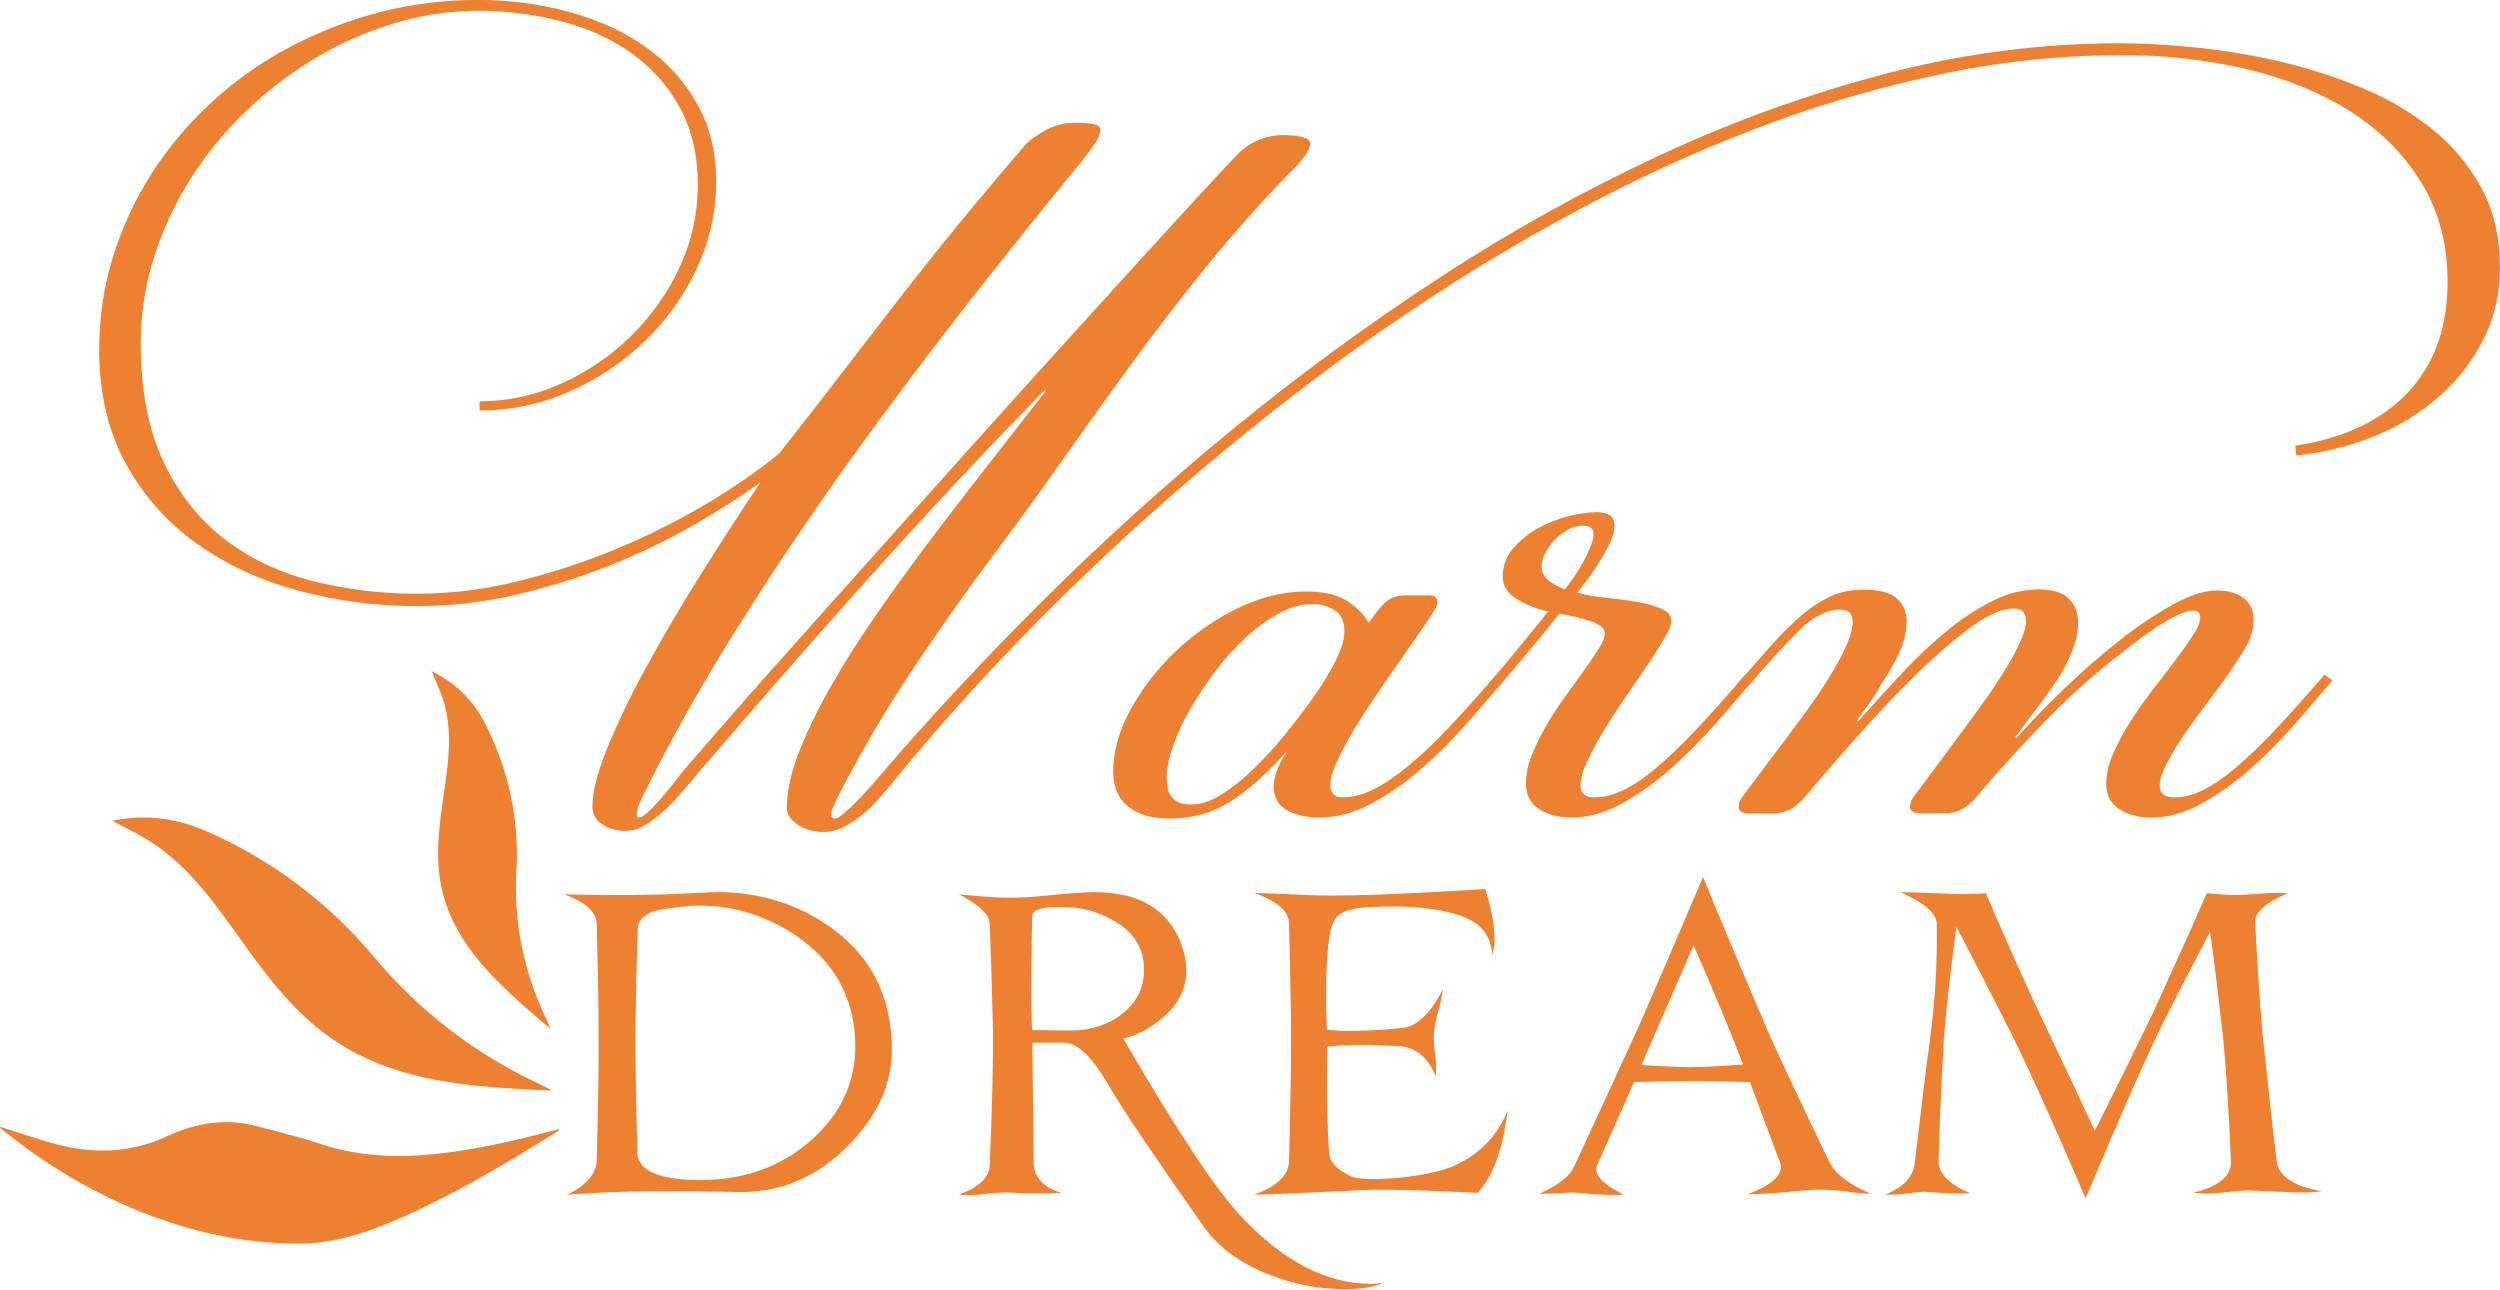
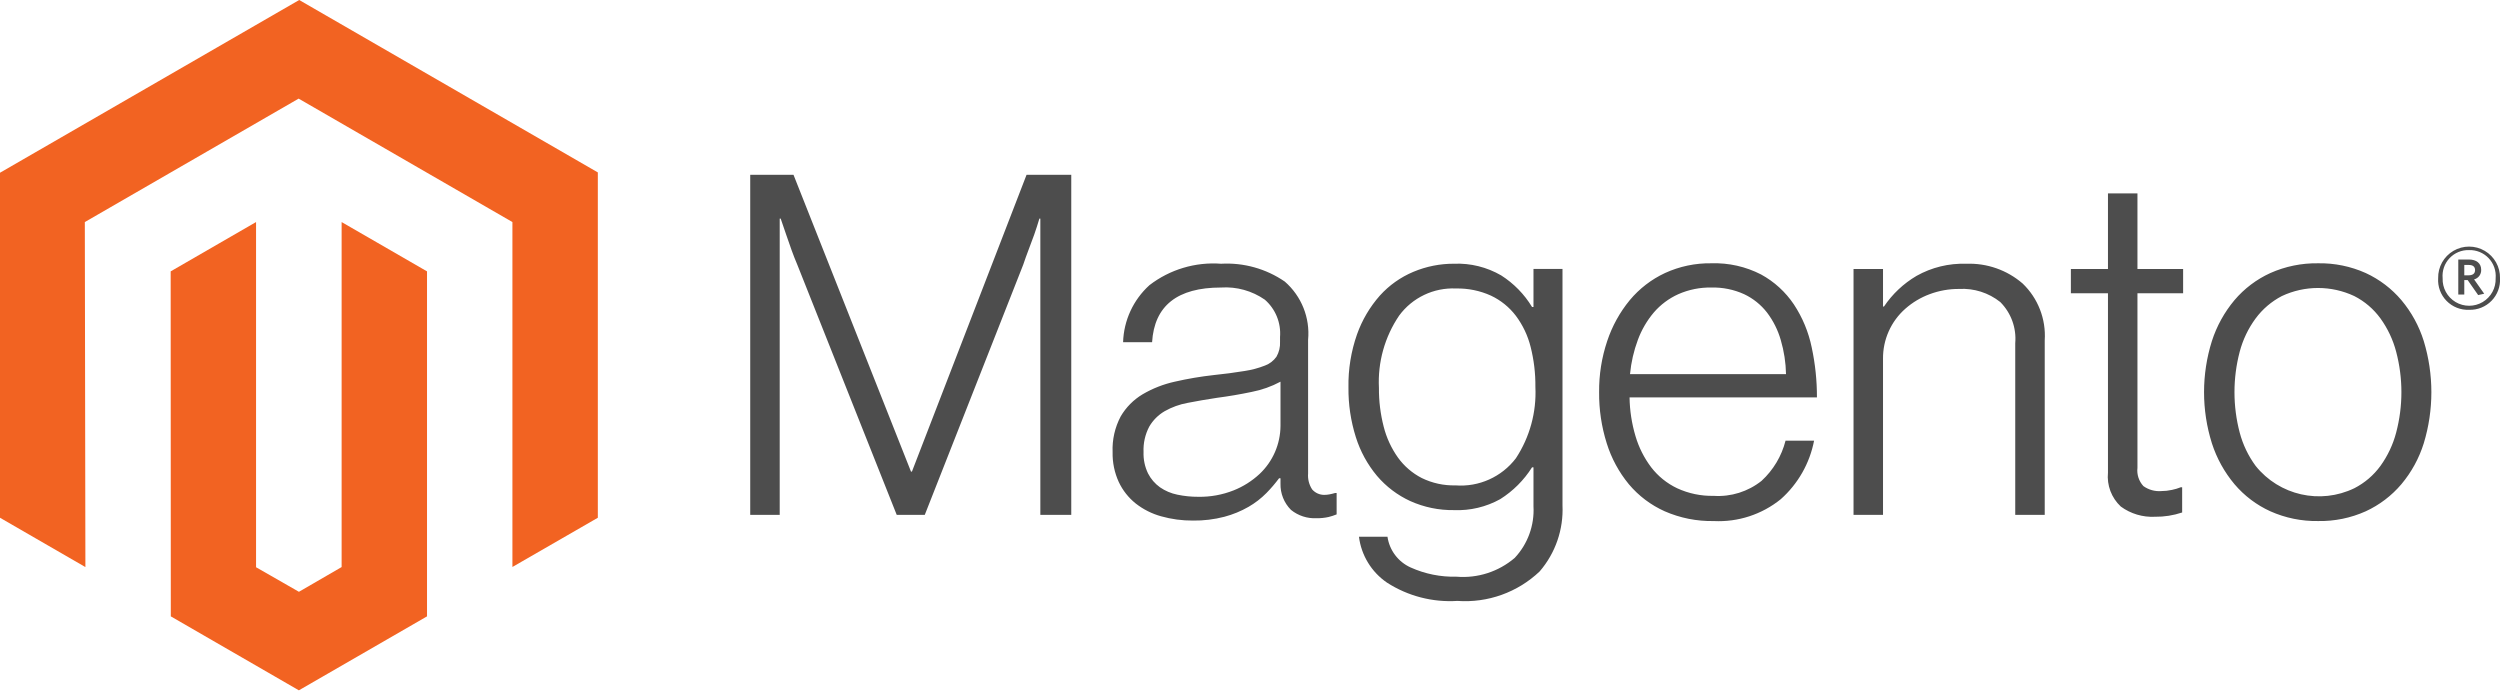
- <svg xmlns="http://www.w3.org/2000/svg" id="Layer_1" data-name="Layer 1" viewBox="0 0 1832.64 945.05">
-   <defs>
-     <style>.cls-1{fill:#ed8131;}</style>
-   </defs>
-   <path class="cls-1" d="M856.56,312.34q-68.12,69.71-135,144.55T589.64,608.17q-3.56,4.36-8.32,9.11a108.31,108.31,0,0,1-10.1,8.91,65.61,65.61,0,0,1-10.89,6.93,25.44,25.44,0,0,1-11.48,2.77A30.24,30.24,0,0,1,532,631.14q-7.33-4.75-7.33-13.07,0-15.83,10.69-42.37a573.33,573.33,0,0,1,28.12-58.61q17.42-32.08,39.6-67.52t44.75-69.11a572.83,572.83,0,0,1-51.09,32.47A475,475,0,0,1,535.58,442a476.62,476.62,0,0,1-67.92,21,316.54,316.54,0,0,1-71.28,8.12,332.18,332.18,0,0,1-87.72-11.49Q266.49,448.18,234.21,425a173.88,173.88,0,0,1-51.68-58.61Q163.12,331,163.13,283a227.74,227.74,0,0,1,10.3-68.51,250.75,250.75,0,0,1,28.71-61.38,264.93,264.93,0,0,1,44-51.88,273.92,273.92,0,0,1,56.43-39.8,302.4,302.4,0,0,1,65.74-25.54,283.92,283.92,0,0,1,72.08-9.11,253.72,253.72,0,0,1,67.13,8.71q31.87,8.72,55.84,25.54a126.46,126.46,0,0,1,38,41.78q14.05,24.95,14.06,57a148.81,148.81,0,0,1-14.26,63.76,178.38,178.38,0,0,1-38.41,53.66,188.31,188.31,0,0,1-55.44,36.83,161.58,161.58,0,0,1-65.34,13.66v-6.73a144.16,144.16,0,0,0,59.6-12.87,175.59,175.59,0,0,0,51.09-34.65A171.4,171.4,0,0,0,588.45,223a141.5,141.5,0,0,0,13.46-60.79q0-32.47-13.07-56.43A117.4,117.4,0,0,0,553.6,66q-22.18-15.83-51.48-23.56a241.55,241.55,0,0,0-61.78-7.72,210.21,210.21,0,0,0-60.79,9.11,257.88,257.88,0,0,0-57.62,25.35A280.75,280.75,0,0,0,271,108a266.5,266.5,0,0,0-40.79,49.7,245.43,245.43,0,0,0-26.93,57.82,206.94,206.94,0,0,0-9.7,62.77q0,50.7,16,85.54t43.76,56.83q27.72,22,64.75,31.68a310.5,310.5,0,0,0,79,9.7,306.31,306.31,0,0,0,74.45-9.51,494.14,494.14,0,0,0,73.07-24.35A521,521,0,0,0,610,395.11q30.3-18.21,51.68-36,23.76-30.09,44.75-57.42t42-54.45q21-27.12,44-55.24t50.3-59.8q4.75-4.75,14.45-10.1a44.77,44.77,0,0,1,22-5.35,69,69,0,0,1,12.67,1q5.14,1,5.15,4.56,0,4-4.36,10.3t-9.5,12.67q-40,48.71-83.76,104.55T712.8,365.21q-42.77,59.61-82,122a1387.48,1387.48,0,0,0-69.7,124.15q-.8,2-2.38,5.54a16.59,16.59,0,0,0-1.58,6.73c0,1.58.53,2.38,1.58,2.38q2,.39,5.94-3.17a114.42,114.42,0,0,0,8.71-8.91q4.75-5.35,9.5-11.29t8.32-10.69q7.92-9.11,23.17-26.73t36-41q20.79-23.36,45.74-51.29l51.68-57.82q26.73-29.9,54.45-60.79t54.06-60q26.33-29.11,50.1-55.24t42.77-46.93q19-20.79,32.07-34.85t17.82-18.81a47,47,0,0,1,14.66-9.31,45.06,45.06,0,0,1,17-3.37,70.71,70.71,0,0,1,13.07,1.19q6.34,1.19,7.13,4.36,0,4.36-4.55,10.49a91.25,91.25,0,0,1-10.89,12.08q-30.89,31.69-58.81,65.94t-54.06,69.9q-26.14,35.64-51.48,71.68t-51.48,70.89q-32.88,44-61.78,87.52a949.5,949.5,0,0,0-53.86,92.27c-.53,1.32-1.39,3.17-2.57,5.54a15.11,15.11,0,0,0-1.78,6.73,2.64,2.64,0,0,0,.59,1.58,2.09,2.09,0,0,0,1.78.79q2,.39,6.14-3a118.12,118.12,0,0,0,9.11-8.32q4.95-4.95,10.1-10.69t9.11-10.49q55-64.16,120.19-128.9T994.57,341.05A1718.56,1718.56,0,0,1,1146.25,230a1283.43,1283.43,0,0,1,161.57-89.7,979,979,0,0,1,167.12-60,674.88,674.88,0,0,1,168.9-21.78q25,0,55.25,3a487.37,487.37,0,0,1,61.38,10.1,382.92,382.92,0,0,1,60.39,19.21,212.63,212.63,0,0,1,52.08,30.3,141.86,141.86,0,0,1,36.43,43.36Q1923,189.58,1923,222.84q0,28.51-11.88,52.28a138.65,138.65,0,0,1-32.07,41.78,166.41,166.41,0,0,1-47.33,29.31,204.47,204.47,0,0,1-58,14.45l-.79-7.13q53.06-7.92,82.37-38.81t29.31-81.18q0-41.58-19.2-72.87t-51.88-52.08q-32.67-20.79-76-31.09a397.67,397.67,0,0,0-92.08-10.3,642.36,642.36,0,0,0-128.11,13.07,882.4,882.4,0,0,0-128.11,36.43,1084.69,1084.69,0,0,0-126.33,55.84q-62.58,32.48-122,71.28T1025.66,326.6q-55.84,44-106.33,90.09t-95,93.26q-44.55,47.13-81.38,92.67-3.56,4.36-8.71,10.1a115.25,115.25,0,0,1-11.49,11.09A72.77,72.77,0,0,1,709,632.92a32.25,32.25,0,0,1-14.85,3.76,39,39,0,0,1-9.5-1.19,28.94,28.94,0,0,1-8.51-3.56,25.8,25.8,0,0,1-6.34-5.54,11.54,11.54,0,0,1-2.57-7.52q0-18.21,9.11-41.38a372.94,372.94,0,0,1,24.16-49.3q15-26.14,34.65-54.25t40.79-56q21.18-27.92,42-54.45t38.61-49.5Z" transform="translate(-90.41 -26.81)" />
-   <path class="cls-1" d="M1098.13,477.48a50.26,50.26,0,0,1,9.5-10.5q4.75-3.76,14.65-3.76h15.44c2.38,0,4,.46,5,1.39a4.6,4.6,0,0,1,1.39,3.37,12.66,12.66,0,0,1-.2,2,15.77,15.77,0,0,1-2.17,4.36q-4.76,7.53-12.28,18.42t-16,23q-8.52,12.08-17,24.75T1081.1,564.8A240.76,240.76,0,0,0,1070,586.19q-4.36,9.71-4.36,15.64,0,9.5,8.72,9.51a50.87,50.87,0,0,0,22.18-5.54q11.48-5.54,25.15-16.63a322.15,322.15,0,0,0,29.7-27.92q16-16.83,35.84-39.8l5.54,4q-12.68,15.44-28.31,33.07a350.68,350.68,0,0,1-33.07,32.67,193,193,0,0,1-36.24,25q-18.81,9.9-37.82,9.9-13.87,0-23.57-5.35t-9.7-18a35.62,35.62,0,0,1,2-9.9,53.25,53.25,0,0,1,7.13-13.86v-.79q-21.38,23.76-41,36.24T948,626.78q-12.28,0-20.2-3a35,35,0,0,1-12.67-7.72,26.9,26.9,0,0,1-6.73-10.89,40.25,40.25,0,0,1-2-12.48q0-22.17,12.67-45.54a172.26,172.26,0,0,1,33.07-42.77,180.77,180.77,0,0,1,45.54-31.68q25.15-12.27,50.1-12.28,19.79,0,30.49,7.13t15.44,15.84Zm-45.54-7.92q-11.88,0-24.36,6.73a122.32,122.32,0,0,0-24.35,17.62,184.84,184.84,0,0,0-22.37,24.75,270.77,270.77,0,0,0-18.61,27.92,156.53,156.53,0,0,0-12.67,27.33q-4.56,13.27-4.55,22.77a57.94,57.94,0,0,0,.39,6.34,15.93,15.93,0,0,0,2.18,6.53,13.91,13.91,0,0,0,5.35,5q3.57,2,9.9,2,10.69,0,22.37-7.33a145.26,145.26,0,0,0,23.56-18.81A288.38,288.38,0,0,0,1032.59,565q11.29-13.86,20.79-27.33a197.74,197.74,0,0,0,15.84-25.94q6.73-13.26,6.73-22,0-11.08-7.13-15.64A29.55,29.55,0,0,0,1052.59,469.56Z" transform="translate(-90.41 -26.81)" />
-   <path class="cls-1" d="M1260.89,402.24q13.07,0,13.07,9.9,0,5.55-3.37,12.67a129.11,129.11,0,0,1-7.92,14.26q-4.56,7.13-9.11,13.27t-6.93,8.91a107.07,107.07,0,0,0,19.6,3.56q11.68,1.19,22.77,3a86,86,0,0,1,18.81,5q7.72,3.17,7.72,9.11,0,4.36-5,12.87t-12.28,19.41q-7.33,10.9-16,23.37t-16,24.55A232.29,232.29,0,0,0,1254,584.8q-5,10.69-5,17.82,0,8.72,10.3,8.71t21.58-5.54q11.29-5.54,24.36-16.63a363.64,363.64,0,0,0,28.91-27.92q15.84-16.83,35.64-39.8l5.54,4q-12.68,15.44-28.32,33.07a365.28,365.28,0,0,1-32.87,32.67,196.8,196.8,0,0,1-35.44,25q-18.22,9.9-36.43,9.9-13.87,0-23.56-6.14T1209,601a55.9,55.9,0,0,1,4.36-20.79,165.5,165.5,0,0,1,10.69-21.78,242.33,242.33,0,0,1,13.86-21.19q7.52-10.29,13.86-19.21t10.69-15.84q4.35-6.92,4.36-10.89a6.59,6.59,0,0,0-2.77-5.35,25.11,25.11,0,0,0-7.52-3.76q-4.75-1.58-10.69-3t-12.27-2.57q-4.75,5.94-10.69,13.27t-12.08,14.65q-6.15,7.33-12.08,14.26L1188,531.34l-6.34-3.56q5.94-6.73,12.08-14.06t11.88-14.45q5.73-7.13,10.89-13.27t8.71-10.89q-14.66-3.56-24-9.9T1192,449.36a30.71,30.71,0,0,1,7.52-20.4,64.65,64.65,0,0,1,18.22-14.85,92.46,92.46,0,0,1,22.57-8.91A86.64,86.64,0,0,1,1260.89,402.24Zm-40.39,39.6a12.94,12.94,0,0,0,4,9.5q4,4,13.07,7.52,2.76-3.56,6.53-8.91a108.44,108.44,0,0,0,6.93-11.29,123.29,123.29,0,0,0,5.35-11.29,24.8,24.8,0,0,0,2.18-8.91q0-6.33-7.92-6.34a22.74,22.74,0,0,0-10.49,2.77,37,37,0,0,0-9.7,7.33,44.52,44.52,0,0,0-7.13,9.7A20.88,20.88,0,0,0,1220.5,441.84Z" transform="translate(-90.41 -26.81)" />
-   <path class="cls-1" d="M1584.84,458.87q15,0,22,6.73t6.93,17.82a56.46,56.46,0,0,1-4.16,20,111.09,111.09,0,0,1-10.89,21.19q-7.53,11.49-15,21.19T1567.81,567l.79.79q15.87-17.82,35.72-36.83t40.08-34.85a296.22,296.22,0,0,1,38.9-26.14q18.66-10.29,32.15-10.3,12.7,0,19.84,5.74t7.15,15.64q0,10.69-6.61,21.58T1719.62,527q-7.62,10.3-15.83,21.19t-14.83,21A197.06,197.06,0,0,0,1678,588q-4.41,8.72-4.41,14.65,0,8.72,10.69,8.71,10.29,0,21.38-5.54t24.16-16.63a362.9,362.9,0,0,0,28.91-27.92q15.84-16.83,35.64-39.8l5.94,4q-13.07,15.44-28.51,33.07a346.34,346.34,0,0,1-32.67,32.67,196.72,196.72,0,0,1-35.44,25q-18.22,9.9-36.37,9.9-13.72,0-23.33-6.14t-9.6-18.81q0-10.29,5.15-22a178.8,178.8,0,0,1,12.67-23.56q7.52-11.88,16.63-23.56t16.63-21.78q7.52-10.1,12.67-18t5.15-12.67q0-5.14-5.15-5.15t-12.87,4A160.09,160.09,0,0,0,1669,488q-8.52,5.75-17,12.48t-15.25,11.88q-12.68,10.3-24.16,20.79t-22.77,22.18q-11.29,11.69-23.36,24.75T1540.88,609q-5.94,7.53-11.68,10.69a23.89,23.89,0,0,1-11.68,3.17h-21a7.62,7.62,0,0,1-4-1.19,3.88,3.88,0,0,1-2-3.56,12.27,12.27,0,0,1,2.38-6.73q9.1-12.27,16-21.58l12.67-17q5.74-7.72,11.29-15.25t11.88-16.63q2-2.38,6.93-9.7t10.29-16.24a181.14,181.14,0,0,0,9.51-18q4.16-9.11,4.16-15a10.43,10.43,0,0,0-2-6.53q-2-2.57-7.52-2.57-11.49,0-28.91,12.28t-37.82,31.88q-20.4,19.6-42.18,43.76t-42,48.31q-6.34,7.53-11.88,10.69a23.54,23.54,0,0,1-11.88,3.17h-21a6.66,6.66,0,0,1-3.76-1.19,4,4,0,0,1-1.78-3.56,12.27,12.27,0,0,1,2.38-6.73q9.1-12.27,16.24-21.78t13.27-17.62q6.13-8.11,11.88-15.84t12.08-16.83q2.38-3.16,6.93-10.3t9.31-15.44a137.9,137.9,0,0,0,8.12-16.63q3.36-8.32,3.37-14.26a10.44,10.44,0,0,0-2-6.53q-2-2.57-7.13-2.57-14.66,0-30.1,15.25t-38.81,42.57l-6.34-3.56q14.26-16.23,25.74-29.11a212.71,212.71,0,0,1,22.18-21.78,88.53,88.53,0,0,1,21.19-13.46,57.63,57.63,0,0,1,23.17-4.55q17.42,0,24.55,6.53a21.35,21.35,0,0,1,7.13,16.43,54,54,0,0,1-5.35,23,149.66,149.66,0,0,1-10.89,19.8q-3.17,4.75-4.95,7.92t-3.76,6.14q-2,3-4.56,6.53t-6.93,9.51l.79.79q15.84-17.82,31.88-35a337.07,337.07,0,0,1,32.67-30.89,183.48,183.48,0,0,1,33.46-22.18A75.14,75.14,0,0,1,1584.84,458.87Z" transform="translate(-90.41 -26.81)" />
-   <path class="cls-1" d="M744.18,796.69q0,37.09-31.41,69.31-33.58,34.39-78.65,34.66-70.53-1.76-110.47.81-6.36.27-17.73,1.08a44.51,44.51,0,0,0,10.83-6.36q10.83-8.39,11.1-19.09,1.62-60,1.35-93.54,0-26-1.35-79.47Q527.58,691,504,682.43q39.66.81,62.14.27,9.88,0,30.46-1.08,17.19-1.08,23.56-.81,44.13,1.09,79.06,25.72Q744.18,738.48,744.18,796.69ZM717.24,788q-2.57-47.38-43-75.13-32.9-22.2-71.21-22.2-3.93,0-7.17.27-19.36,1.76-26.4,3.92-11.64,4.2-11.64,13.81-.81,22.2-1.62,73.51,0,32.22,1.35,89.08.27,18.82,39.12,20.44,52.93,2.3,88.4-29.1Q719.67,831.89,717.24,788Z" transform="translate(-90.41 -26.81)" />
-   <path class="cls-1" d="M827.54,684.87A250.07,250.07,0,0,0,858,683.24q19.76-1.89,22.47-1.9.27,0,4.6-.27t7.58-.27q52.93,0,65.52,43.73a51.5,51.5,0,0,1,1.89,13.67q0,21.25-19.76,36.55Q926.23,785.59,913.78,788q59.3,102.34,87.32,131.45,46,48.46,94.22,48.46a60.25,60.25,0,0,0,8.66-.54q-9.21,4.46-27.75,4.47A149.57,149.57,0,0,1,1020.45,961q-32.9-12.73-49.28-37.36-52.66-74.86-66.88-99.37-19.09-33.17-33.57-33.17H847.17l.95,88.4q.27,10.83,10.42,17.46a38.12,38.12,0,0,0,10.29,4.47q-25.72.54-40.48-.54-4.47,0-17.46,1.35a84,84,0,0,1-17.73.27q22.47-8,22.74-21.66,2.71-62.95,2.44-98.69-1.35-54.55-2.44-78.38-.27-7-11.37-14.75a81,81,0,0,0-11.37-6.63Q815.09,684.6,827.54,684.87ZM883,781.93q21-2.71,34-15.37t12-31.47q-1.22-22.47-24-34.39-13.81-7.44-27.07-8.53-30.87-2.3-30.87,6.36-1.62,63.49,0,83.39Q877.5,782.48,883,781.93Z" transform="translate(-90.41 -26.81)" />
-   <path class="cls-1" d="M1049.8,683q6.63.27,16.92.27,38.31,0,112.5-4.74,6.77,21.66,6.77,36.69a31.38,31.38,0,0,1-1.76,11.37q-1.09-20.58-22.47-28.29-26.26-9.2-70.12-6.36-15.84,1.09-21.25,6.91-3.65,3.79-5.55,15.16-3.39,22.2-1.76,67.69a165.79,165.79,0,0,0,17.46.81,357.39,357.39,0,0,0,37.77-2.17q10.56-.54,21.39-14.49a123,123,0,0,0,8.53-14.08,122,122,0,0,1-3.45,16,94.77,94.77,0,0,0-3.18,15.77,65.45,65.45,0,0,0,.68,14.69,89.22,89.22,0,0,1,.68,17.8q-9.07-22.47-29.38-22.47-32.22-1.89-50.23.54-.81,50.5,1.49,79.06.81,8.53,15.16,15.57,4.74,2.44,17.19,2.44a215.69,215.69,0,0,0,42.78-4.74q27.07-5.55,44.27-26A80,80,0,0,0,1195.6,841q-5.55,43.32-22.2,60.24-49.28-2.57-77.3-2.3-34.39,1.49-49.41,2.3-26.8,1.09-37.09,1.35,25.45-8.93,25.72-24.91,1.76-64.3,1.49-101-.81-51.3-1.49-73.51-.27-9.07-13-16.24a64.85,64.85,0,0,0-12.73-5.55Q1035.31,682.16,1049.8,683Z" transform="translate(-90.41 -26.81)" />
-   <path class="cls-1" d="M1338.8,669.71q14.08,34.66,47.65,113.31,15.57,34.66,44.67,94.9,6.63,13.81,30.46,23.83-4.2.27-16.38-1.35a161.63,161.63,0,0,0-24.91-1.49q-5.55.27-26.67,2.3-17.46,1.35-22.2,1.08,24.5-9.2,24.5-20a8,8,0,0,0-.54-3L1373.18,820q-26.94-.81-43.32-.81-15.43,0-41.56.81l-27.21,61.19a8.32,8.32,0,0,0-.54,2.84q0,8.53,20,18.55a176.72,176.72,0,0,1-23.83-.54q-13.4-1.08-12.86-1.08L1218.72,902q6.1-2.84,10.83-5.55,11.37-7.17,14.62-14.22,14.76-31.54,47.52-103Q1309.15,739.56,1338.8,669.71Zm29.38,137.41q-13-34.25-36.28-87.32l-38.31,87.72q10,.81,33.84,1.62Q1342.59,809.14,1368.17,807.11Z" transform="translate(-90.41 -26.81)" />
-   <path class="cls-1" d="M1517.6,681.89a210.59,210.59,0,0,0,28.57-.27q26,60.65,42.37,94.49,25.86,54.42,37.5,79.6,27.35-54.69,41.29-83.53,28.83-62.81,40.75-90.57,12.45,1.09,19.36,1.35,6.09,0,16.38-.81t15.57-.81q4.06,0,8.26.27-24.91,10.56-24.1,21.25,2.71,51.31,5.28,80.14,6.9,66.33,10.56,95.17,1.08,11.1,17.19,17.74a115.31,115.31,0,0,0,15.7,4.2q-8.53,1.35-25.72.54-25.45-1.22-27.21-1.22a147.74,147.74,0,0,0-15.64,1.15,149.93,149.93,0,0,1-16.18,1.15,83.26,83.26,0,0,1-9.48-.54q28.84-6.9,27.75-23.83-2.57-58.21-5.82-91-6.1-53.2-9.48-76.49-22.2,42.37-34.38,66.47-14.89,30.46-37.36,83-9.21,21.52-19.49,45.89-32.36-75.4-52.12-116.15-29.11-57.67-42.64-82.85-6.91,52.66-9.21,82.85-3.25,61.06-3.79,88-.81,14.35,23.55,24.64-25.58-.27-33.57-1.35a70.18,70.18,0,0,0-10.83,1.08,121.78,121.78,0,0,1-18.55,1.08q19.9-7.44,21.93-23,6.63-57.67,11.1-90.43a559.58,559.58,0,0,0,5-84.47q.81-11.64-26.67-23.83Q1488.77,680.81,1517.6,681.89Z" transform="translate(-90.41 -26.81)" />
-   <path class="cls-1" d="M494.09,781.24c-32.31-27.79-63.31-53.62-76.48-91-8.63-24.48-6.46-48.86-3-73.54,3.64-25.84,8.79-51.73.47-77.47-2.1-6.52-5.17-12.8-8.32-20.48,19.17,9.56,31.28,22.84,39.22,38.44,17.46,34.3,25.13,70.52,23,108-2.13,38.29,5.44,74.87,22.56,110C492.28,776.64,492.78,778.07,494.09,781.24Z" transform="translate(-90.41 -26.81)" />
-   <path class="cls-1" d="M495.27,826.32C441,823.56,389.62,821.77,343,794.19c-30.51-18.07-51.49-44.54-71.61-72.36-21.06-29.12-40.85-59.47-72.27-79.07-8-5-16.52-8.93-26.48-14.24,25.72-5.41,48.76-1.46,70.36,8.13a334.29,334.29,0,0,1,121.5,91.59,350.86,350.86,0,0,0,123,94C489.36,823.08,491.13,824.13,495.27,826.32Z" transform="translate(-90.41 -26.81)" />
-   <path class="cls-1" d="M500.2,854.6c-1.17.24-2.35.42-3.51.73-29.09,7.77-58.39,14.5-88.43,17.54-28.64,2.9-56.79,1.46-84.32-7.93-11.07-3.78-22.5-6.48-33.78-9.63-2.55-.71-5.17-1.15-7.69-1.93-23.9-7.4-47.21-4.08-69.17,6.17-27.19,12.69-54.66,13.39-82.88,5.73-12-3.26-23.79-7.38-35.68-11.12-1.3-.41-2.56-.93-3.83-1.39l-.52.81c7.19,5.51,14.23,11.22,21.6,16.49,37.61,26.93,78.55,47,123.36,58.8a294.81,294.81,0,0,0,72.09,9.56c27.83.34,53.25-8.39,78.11-19.47,33.28-14.83,64.87-32.82,95.86-51.89,5.25-3.23,10.53-6.4,15.79-9.62,1.13-.69,2.19-1.48,3.28-2.23Z" transform="translate(-90.41 -26.81)" />
+ <svg xmlns="http://www.w3.org/2000/svg" id="Layer_1" viewBox="0 0 179.073 50">
+   <style>.st0{fill:#f26322}.st1{fill:#4d4d4d}</style>
+   <path class="st0" d="M21.432 0L0 12.373v24.713l6.117 3.533-.041-24.713 15.315-8.842 15.313 8.842v24.706l6.118-3.526V12.35z" />
+   <path class="st0" d="M24.47 40.618l-3.058 1.772-3.071-1.759V15.906l-6.116 3.532.01 24.712 9.172 5.298 9.18-5.298V19.438l-6.117-3.532z" />
+   <path class="st1" d="M56.838 12.522l8.415 21.258h.068l8.21-21.258h3.203V36.88h-2.215V15.656h-.068c-.114.386-.239.772-.374 1.158-.115.318-.246.67-.393 1.055-.147.387-.278.75-.391 1.09l-7.052 17.919h-2.01L57.11 18.96a19.913 19.913 0 0 1-.408-1.039 43.558 43.558 0 0 1-.375-1.073 68.067 68.067 0 0 0-.408-1.192h-.069v21.223h-2.112V12.522h3.1zM83.17 36.982a5.205 5.205 0 0 1-1.823-.92 4.327 4.327 0 0 1-1.209-1.533 4.881 4.881 0 0 1-.443-2.145 5.018 5.018 0 0 1 .579-2.556 4.472 4.472 0 0 1 1.568-1.584 7.927 7.927 0 0 1 2.299-.903 24.732 24.732 0 0 1 2.811-.477 36 36 0 0 0 2.198-.29 6.689 6.689 0 0 0 1.465-.392c.329-.123.614-.343.817-.63.187-.325.276-.698.256-1.073v-.34a3.212 3.212 0 0 0-1.09-2.674 4.93 4.93 0 0 0-3.134-.87c-3.135 0-4.781 1.306-4.941 3.918h-2.077a5.748 5.748 0 0 1 1.891-4.089 7.5 7.5 0 0 1 5.127-1.533 7.335 7.335 0 0 1 4.564 1.278 4.923 4.923 0 0 1 1.67 4.173v9.573c-.034.402.069.804.29 1.141.219.251.536.394.868.392.12-.001.24-.012.358-.034.124-.022.266-.057.425-.102h.103v1.533c-.188.077-.382.14-.58.188-.28.062-.566.091-.852.086a2.694 2.694 0 0 1-1.839-.597 2.575 2.575 0 0 1-.75-1.891v-.374h-.102c-.277.372-.578.725-.903 1.056-.38.385-.81.717-1.278.988a7.14 7.14 0 0 1-1.737.715 8.443 8.443 0 0 1-2.249.272 8.186 8.186 0 0 1-2.282-.306m5.195-1.857a5.971 5.971 0 0 0 1.857-1.175 4.767 4.767 0 0 0 1.499-3.441V27.34a7.295 7.295 0 0 1-2.061.732 33.21 33.21 0 0 1-2.504.426c-.749.114-1.441.233-2.077.358a5.237 5.237 0 0 0-1.652.596 3.055 3.055 0 0 0-1.108 1.107 3.579 3.579 0 0 0-.408 1.824c-.018.53.093 1.056.324 1.533.201.392.493.73.851.987a3.35 3.35 0 0 0 1.244.529c.493.104.995.155 1.499.153a6.555 6.555 0 0 0 2.536-.46M99.35 41.734a4.687 4.687 0 0 1-2.009-3.287h2.043c.14.966.763 1.794 1.652 2.197a7.522 7.522 0 0 0 3.288.664 5.688 5.688 0 0 0 4.173-1.345 4.997 4.997 0 0 0 1.345-3.697v-2.793h-.102a7.293 7.293 0 0 1-2.283 2.282 6.297 6.297 0 0 1-3.304.784 7.375 7.375 0 0 1-3.135-.647 6.921 6.921 0 0 1-2.385-1.806 8.095 8.095 0 0 1-1.516-2.777 11.429 11.429 0 0 1-.528-3.56 10.89 10.89 0 0 1 .613-3.799 8.483 8.483 0 0 1 1.636-2.777 6.75 6.75 0 0 1 2.402-1.703 7.45 7.45 0 0 1 2.913-.58 6.234 6.234 0 0 1 3.372.835 6.938 6.938 0 0 1 2.215 2.265h.102v-2.725h2.078v16.931a6.78 6.78 0 0 1-1.636 4.735 7.751 7.751 0 0 1-5.893 2.112 8.337 8.337 0 0 1-5.041-1.309m9.232-8.908a8.565 8.565 0 0 0 1.397-5.11 11.22 11.22 0 0 0-.34-2.862 6.239 6.239 0 0 0-1.056-2.231 4.828 4.828 0 0 0-1.789-1.448 5.772 5.772 0 0 0-2.503-.511 4.782 4.782 0 0 0-4.071 1.941 8.464 8.464 0 0 0-1.448 5.179c-.008.936.107 1.87.34 2.777a6.64 6.64 0 0 0 1.022 2.214 4.81 4.81 0 0 0 1.703 1.465 5.208 5.208 0 0 0 2.42.528 4.967 4.967 0 0 0 4.325-1.942M119.244 36.624a7.19 7.19 0 0 1-2.572-1.941 8.66 8.66 0 0 1-1.583-2.93 11.839 11.839 0 0 1-.546-3.662 11.179 11.179 0 0 1 .58-3.663 9.138 9.138 0 0 1 1.617-2.929 7.307 7.307 0 0 1 2.522-1.942 7.684 7.684 0 0 1 3.321-.698 7.275 7.275 0 0 1 3.56.8 6.678 6.678 0 0 1 2.351 2.146 8.806 8.806 0 0 1 1.278 3.083 16.87 16.87 0 0 1 .374 3.577h-13.422c.013.941.157 1.875.426 2.777a6.968 6.968 0 0 0 1.124 2.231 5.108 5.108 0 0 0 1.857 1.499 5.948 5.948 0 0 0 2.623.546 4.985 4.985 0 0 0 3.424-1.074 5.875 5.875 0 0 0 1.719-2.878h2.044a7.51 7.51 0 0 1-2.385 4.19 7.072 7.072 0 0 1-4.803 1.567 8.386 8.386 0 0 1-3.509-.699m8.312-12.264a5.986 5.986 0 0 0-.988-1.976 4.525 4.525 0 0 0-1.635-1.311 5.362 5.362 0 0 0-2.351-.478 5.623 5.623 0 0 0-2.368.478 5.064 5.064 0 0 0-1.754 1.311 6.566 6.566 0 0 0-1.141 1.96 9.615 9.615 0 0 0-.562 2.453h11.174a9.268 9.268 0 0 0-.375-2.437M134.879 19.267v2.691h.068a7.237 7.237 0 0 1 2.333-2.197 6.798 6.798 0 0 1 3.561-.868 5.834 5.834 0 0 1 4.037 1.413 5.174 5.174 0 0 1 1.584 4.071V36.88h-2.112V24.581a3.716 3.716 0 0 0-1.073-2.947 4.334 4.334 0 0 0-2.948-.937 5.896 5.896 0 0 0-2.111.375 5.558 5.558 0 0 0-1.738 1.039 4.717 4.717 0 0 0-1.601 3.593V36.88h-2.112V19.267h2.112zM151.912 36.284a2.934 2.934 0 0 1-.92-2.436V21.005h-2.657v-1.738h2.657v-5.416h2.112v5.416h3.271v1.738h-3.271v12.502a1.65 1.65 0 0 0 .426 1.312c.371.265.823.391 1.277.357.258-.001.515-.029.766-.085.215-.043.426-.106.63-.188h.103v1.806a5.907 5.907 0 0 1-1.942.306 3.819 3.819 0 0 1-2.452-.731M162.625 36.624a7.368 7.368 0 0 1-2.571-1.942 8.732 8.732 0 0 1-1.618-2.929 12.217 12.217 0 0 1 0-7.324 8.744 8.744 0 0 1 1.618-2.93 7.386 7.386 0 0 1 2.571-1.942 8.106 8.106 0 0 1 3.424-.698 7.989 7.989 0 0 1 3.406.698 7.424 7.424 0 0 1 2.556 1.942 8.504 8.504 0 0 1 1.601 2.93 12.57 12.57 0 0 1 0 7.324 8.5 8.5 0 0 1-1.601 2.929 7.415 7.415 0 0 1-2.556 1.942 7.959 7.959 0 0 1-3.406.698 8.075 8.075 0 0 1-3.424-.698m6.013-1.652a5.308 5.308 0 0 0 1.873-1.601 7.215 7.215 0 0 0 1.124-2.385 11.348 11.348 0 0 0 0-5.792 7.215 7.215 0 0 0-1.124-2.385 5.289 5.289 0 0 0-1.873-1.601 6.109 6.109 0 0 0-5.195 0 5.497 5.497 0 0 0-1.874 1.601 7.046 7.046 0 0 0-1.141 2.385 11.392 11.392 0 0 0 0 5.792c.227.86.614 1.669 1.141 2.385a5.817 5.817 0 0 0 7.069 1.601M176.856 22.191a2.128 2.128 0 0 1-2.213-2.265 2.216 2.216 0 1 1 4.431 0 2.146 2.146 0 0 1-2.218 2.265m0-4.277a1.845 1.845 0 0 0-1.892 2.012 1.9 1.9 0 1 0 3.797 0 1.854 1.854 0 0 0-1.905-2.012m.653 3.222l-.751-1.073h-.243v1.035h-.43v-2.509h.763c.526 0 .877.264.877.732a.681.681 0 0 1-.508.693l.724 1.025-.432.097zm-.661-2.157h-.333v.741h.312c.283 0 .46-.117.46-.371.001-.244-.158-.37-.439-.37" />
</svg>
